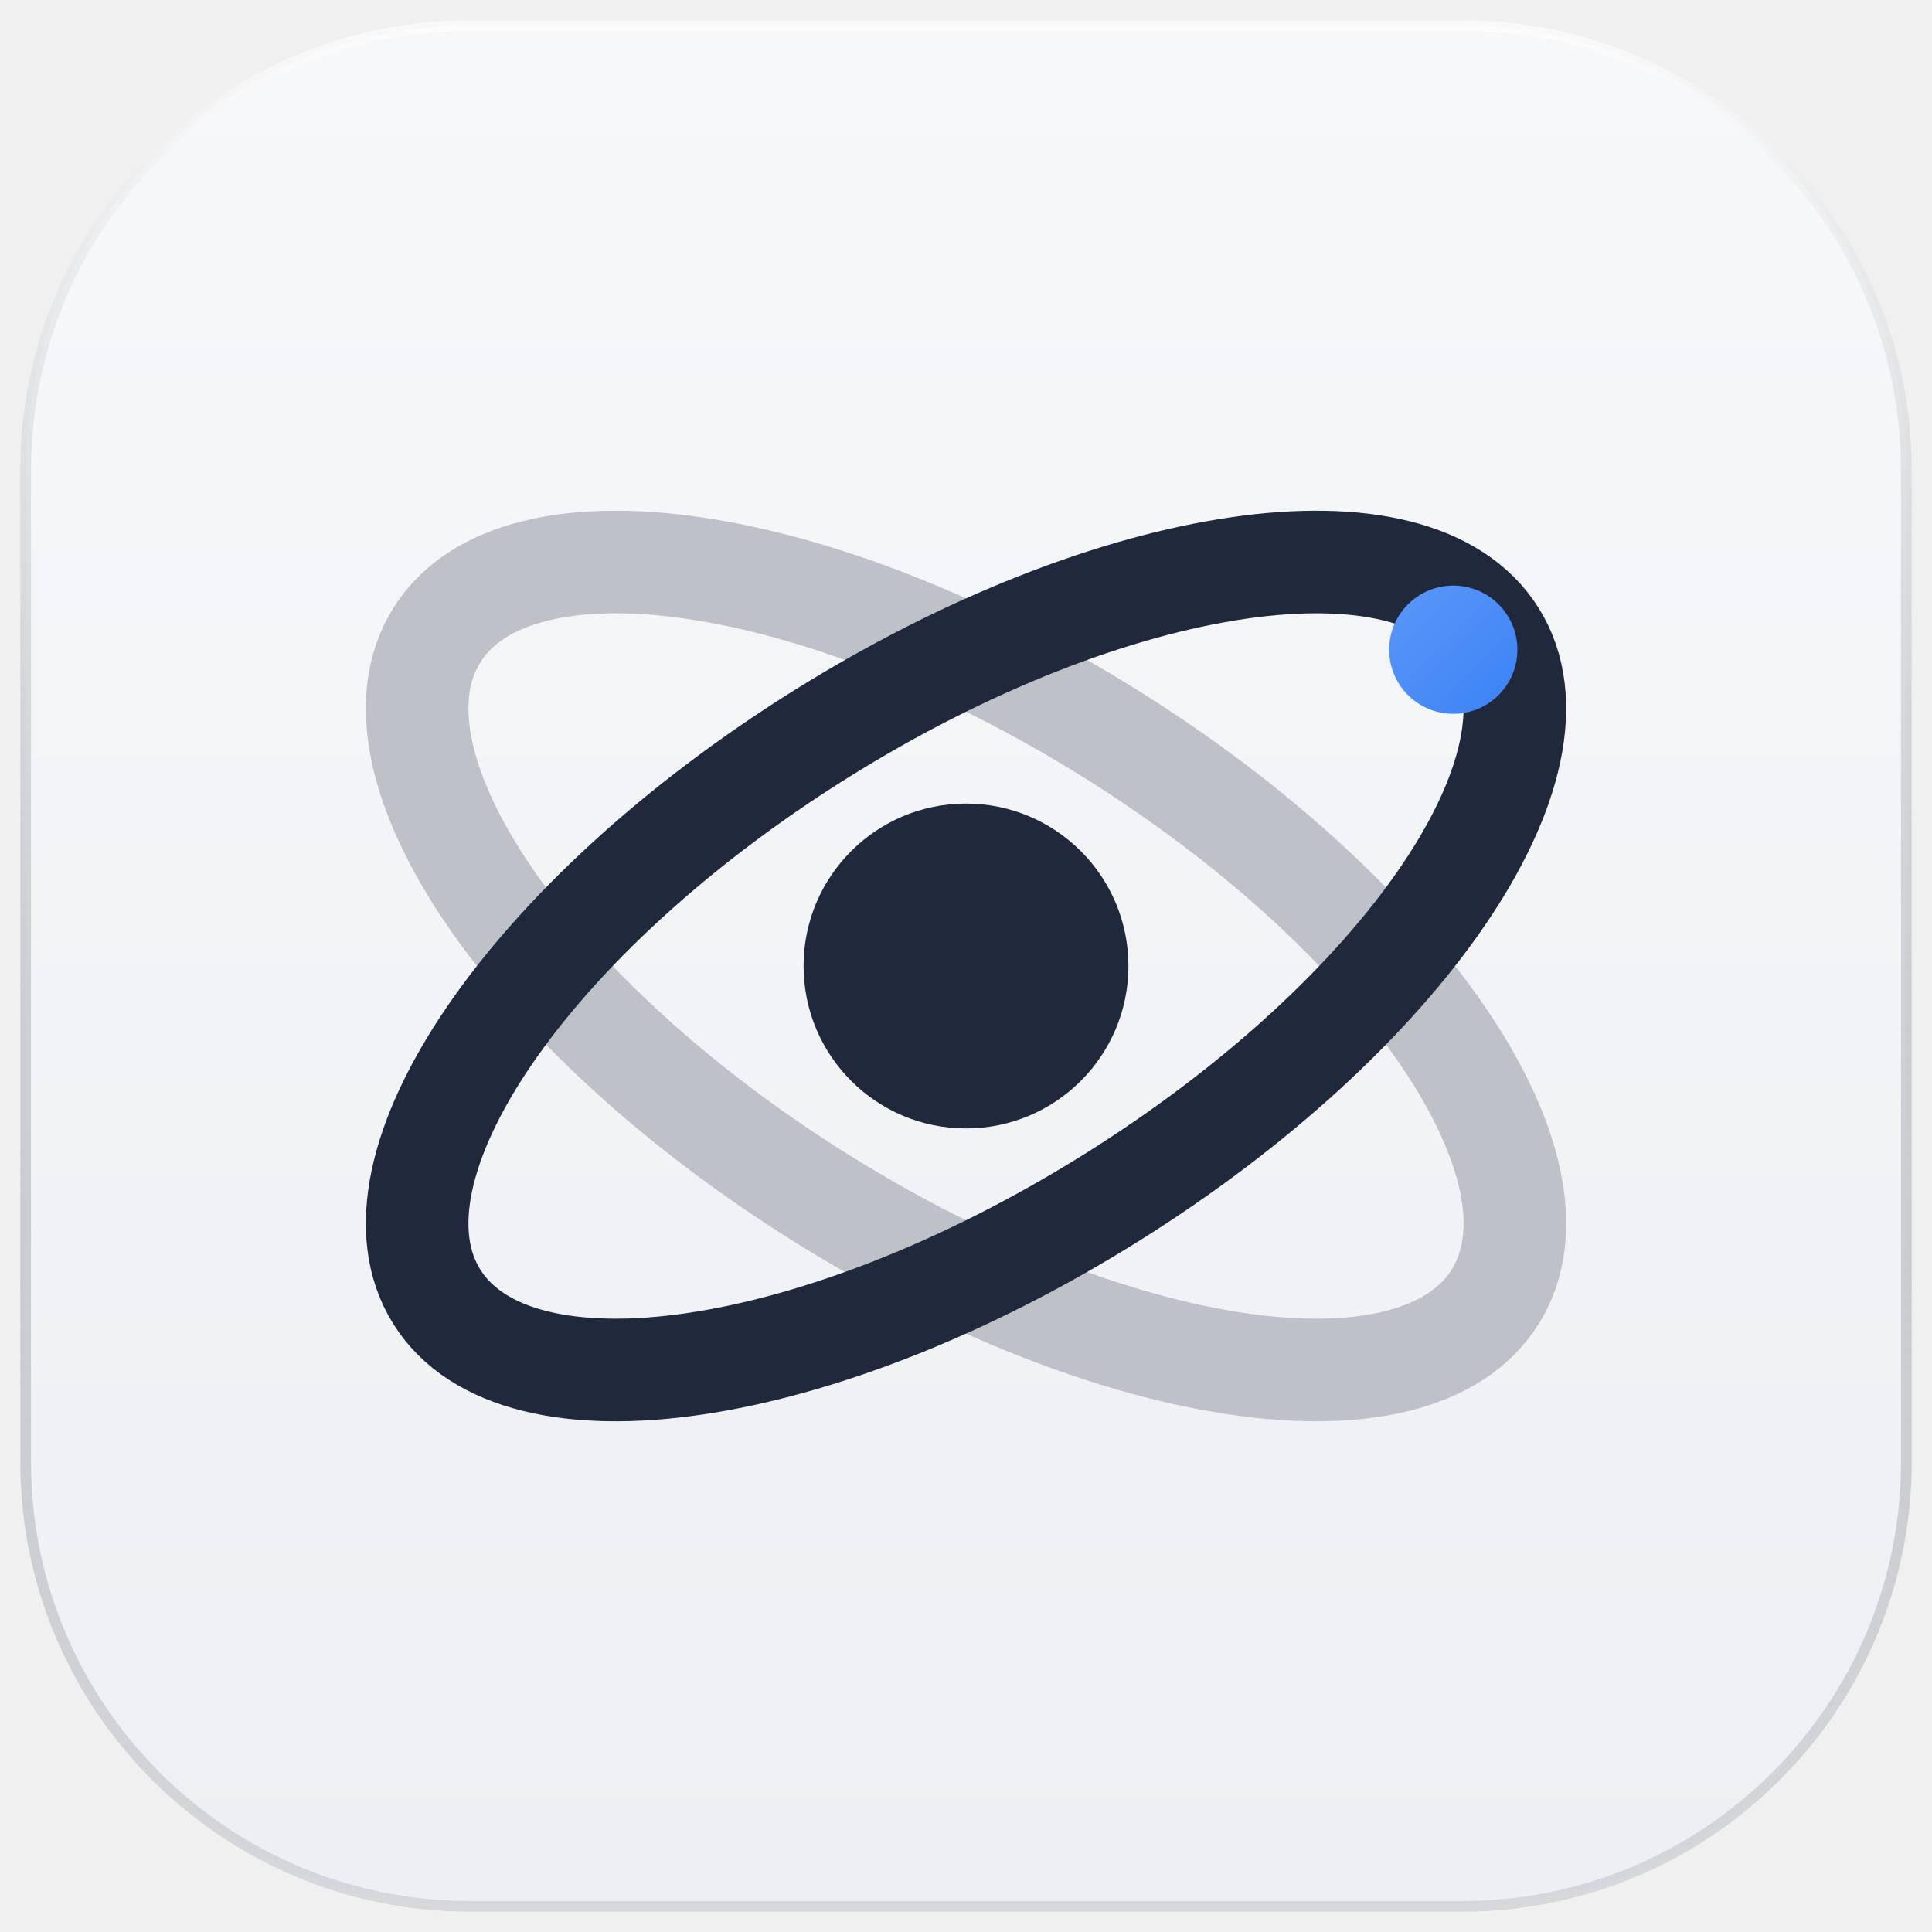
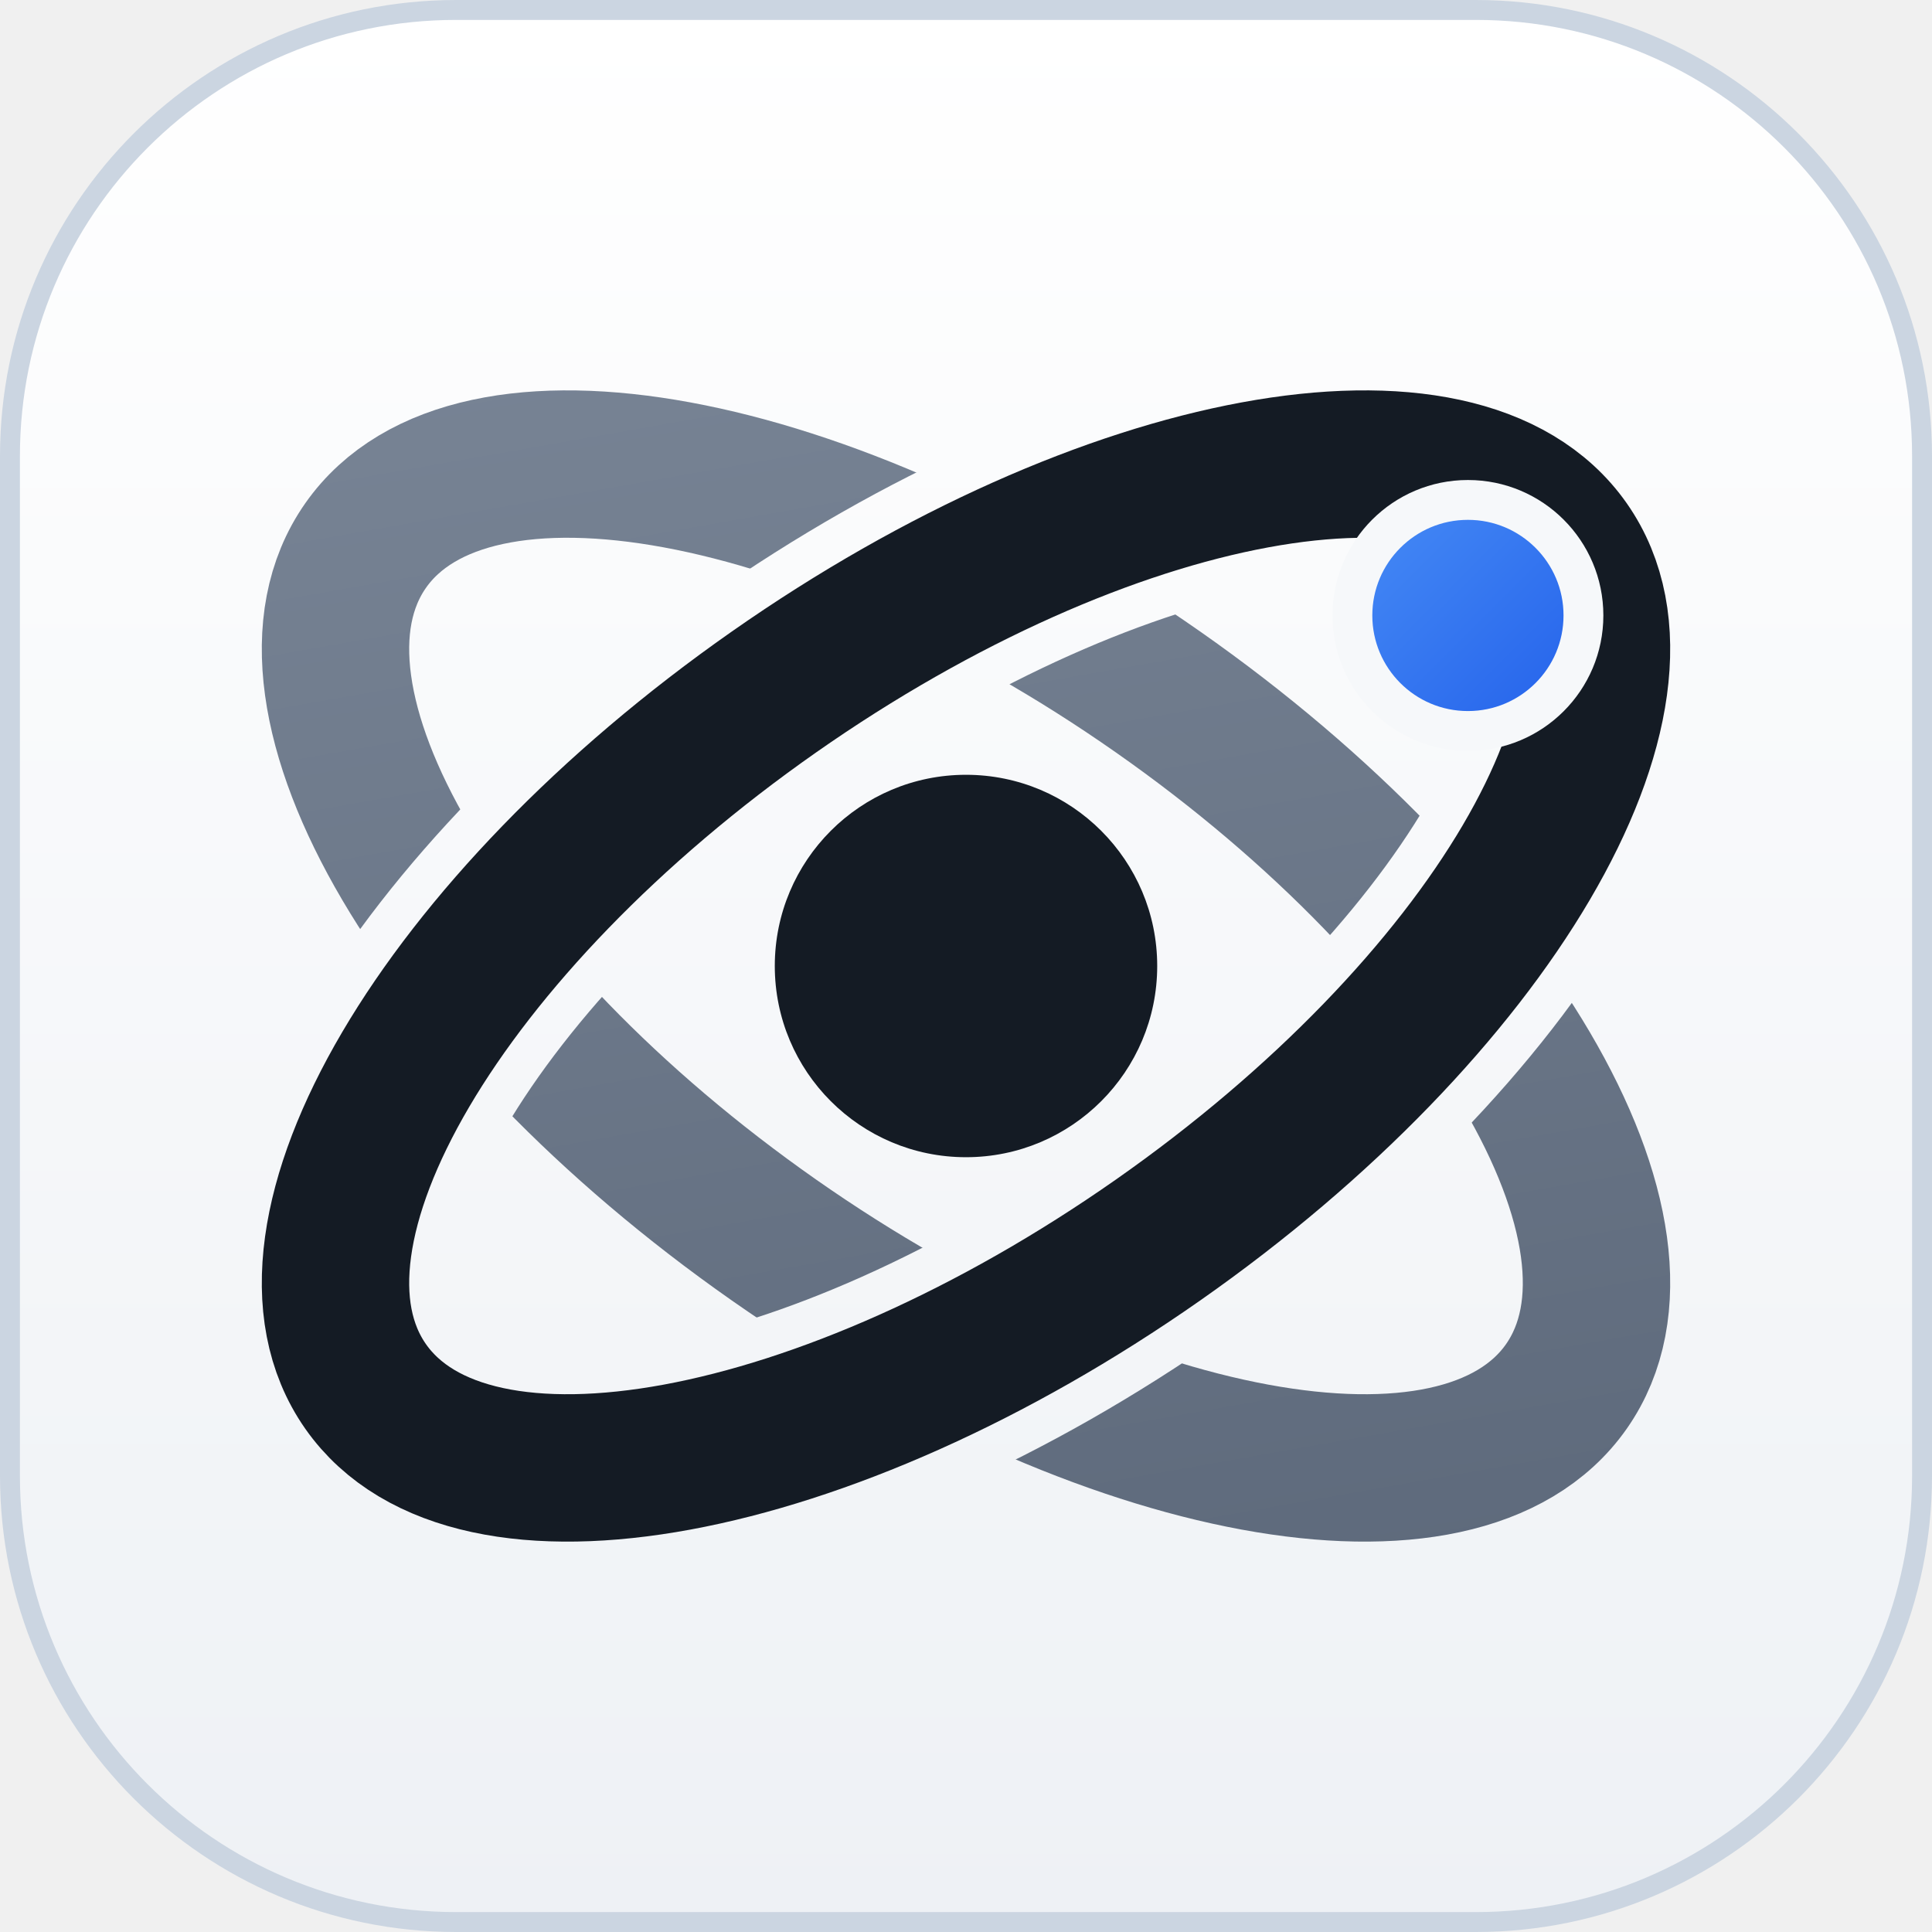
- <svg xmlns="http://www.w3.org/2000/svg" viewBox="30 30 452 452" width="512" height="512">
+ <svg xmlns="http://www.w3.org/2000/svg" viewBox="6.75 6.75 242.5 242.5" width="512" height="512" fill="none">
  <defs>
-     <linearGradient id="alabasterBg" x1="0%" y1="0%" x2="0%" y2="100%">
-       <stop offset="0%" stop-color="#F7F8FA" />
-       <stop offset="100%" stop-color="#EDEFF2" />
+     <linearGradient id="tileGrad" x1="128" y1="8" x2="128" y2="248" gradientUnits="userSpaceOnUse">
+       <stop offset="0%" stop-color="#FFFFFF" />
+       <stop offset="100%" stop-color="#EEF1F5" />
    </linearGradient>
-     <linearGradient id="alabasterRim" x1="0%" y1="0%" x2="0%" y2="100%">
-       <stop offset="0%" stop-color="#FFFFFF" stop-opacity="0.6" />
-       <stop offset="100%" stop-color="#1F293B" stop-opacity="0.12" />
+     <linearGradient id="backRingGrad" x1="50" y1="50" x2="206" y2="206" gradientUnits="userSpaceOnUse">
+       <stop offset="0%" stop-color="#7B8798" />
+       <stop offset="100%" stop-color="#5A6678" />
    </linearGradient>
-     <linearGradient id="cobalt" x1="0%" y1="0%" x2="100%" y2="100%">
-       <stop offset="0%" stop-color="#5B97F8" />
-       <stop offset="100%" stop-color="#3B82F6" />
+     <linearGradient id="accentBlue" x1="175" y1="65" x2="205" y2="95" gradientUnits="userSpaceOnUse">
+       <stop offset="0%" stop-color="#4B91F7" />
+       <stop offset="100%" stop-color="#2563EB" />
    </linearGradient>
+     <mask id="ringOverlapMask">
+       <rect width="256" height="256" fill="white" />
+       <ellipse cx="128" cy="128" rx="92" ry="42" transform="rotate(-35 128 128)" stroke="black" stroke-width="29" />
+     </mask>
  </defs>
-   <rect x="36" y="36" width="440" height="440" rx="104" fill="url(#alabasterBg)" />
-   <rect x="36" y="36" width="440" height="440" rx="104" fill="none" stroke="url(#alabasterRim)" stroke-width="2.5" />
-   <g fill="none" stroke-width="24" stroke-linecap="round">
-     <ellipse cx="256" cy="256" rx="146" ry="64" transform="rotate(32 256 256)" stroke="#BEC1C8" />
-     <ellipse cx="256" cy="256" rx="146" ry="64" transform="rotate(-32 256 256)" stroke="#1F293B" />
+   <rect x="8" y="8" width="240" height="240" rx="56" fill="url(#tileGrad)" stroke="#CBD5E1" stroke-width="2.5" />
+   <g mask="url(#ringOverlapMask)">
+     <ellipse cx="128" cy="128" rx="92" ry="42" transform="rotate(35 128 128)" stroke="url(#backRingGrad)" stroke-width="18.5" />
  </g>
-   <circle cx="256" cy="256" r="38" fill="#1F293B" />
-   <circle cx="370" cy="182" r="15" fill="url(#cobalt)" />
+   <ellipse cx="128" cy="128" rx="92" ry="42" transform="rotate(-35 128 128)" stroke="#141B24" stroke-width="18.5" />
+   <circle cx="128" cy="128" r="24" fill="#141B24" />
+   <circle cx="191" cy="84" r="14.5" fill="url(#accentBlue)" stroke="#F6F8FA" stroke-width="5" />
</svg>
